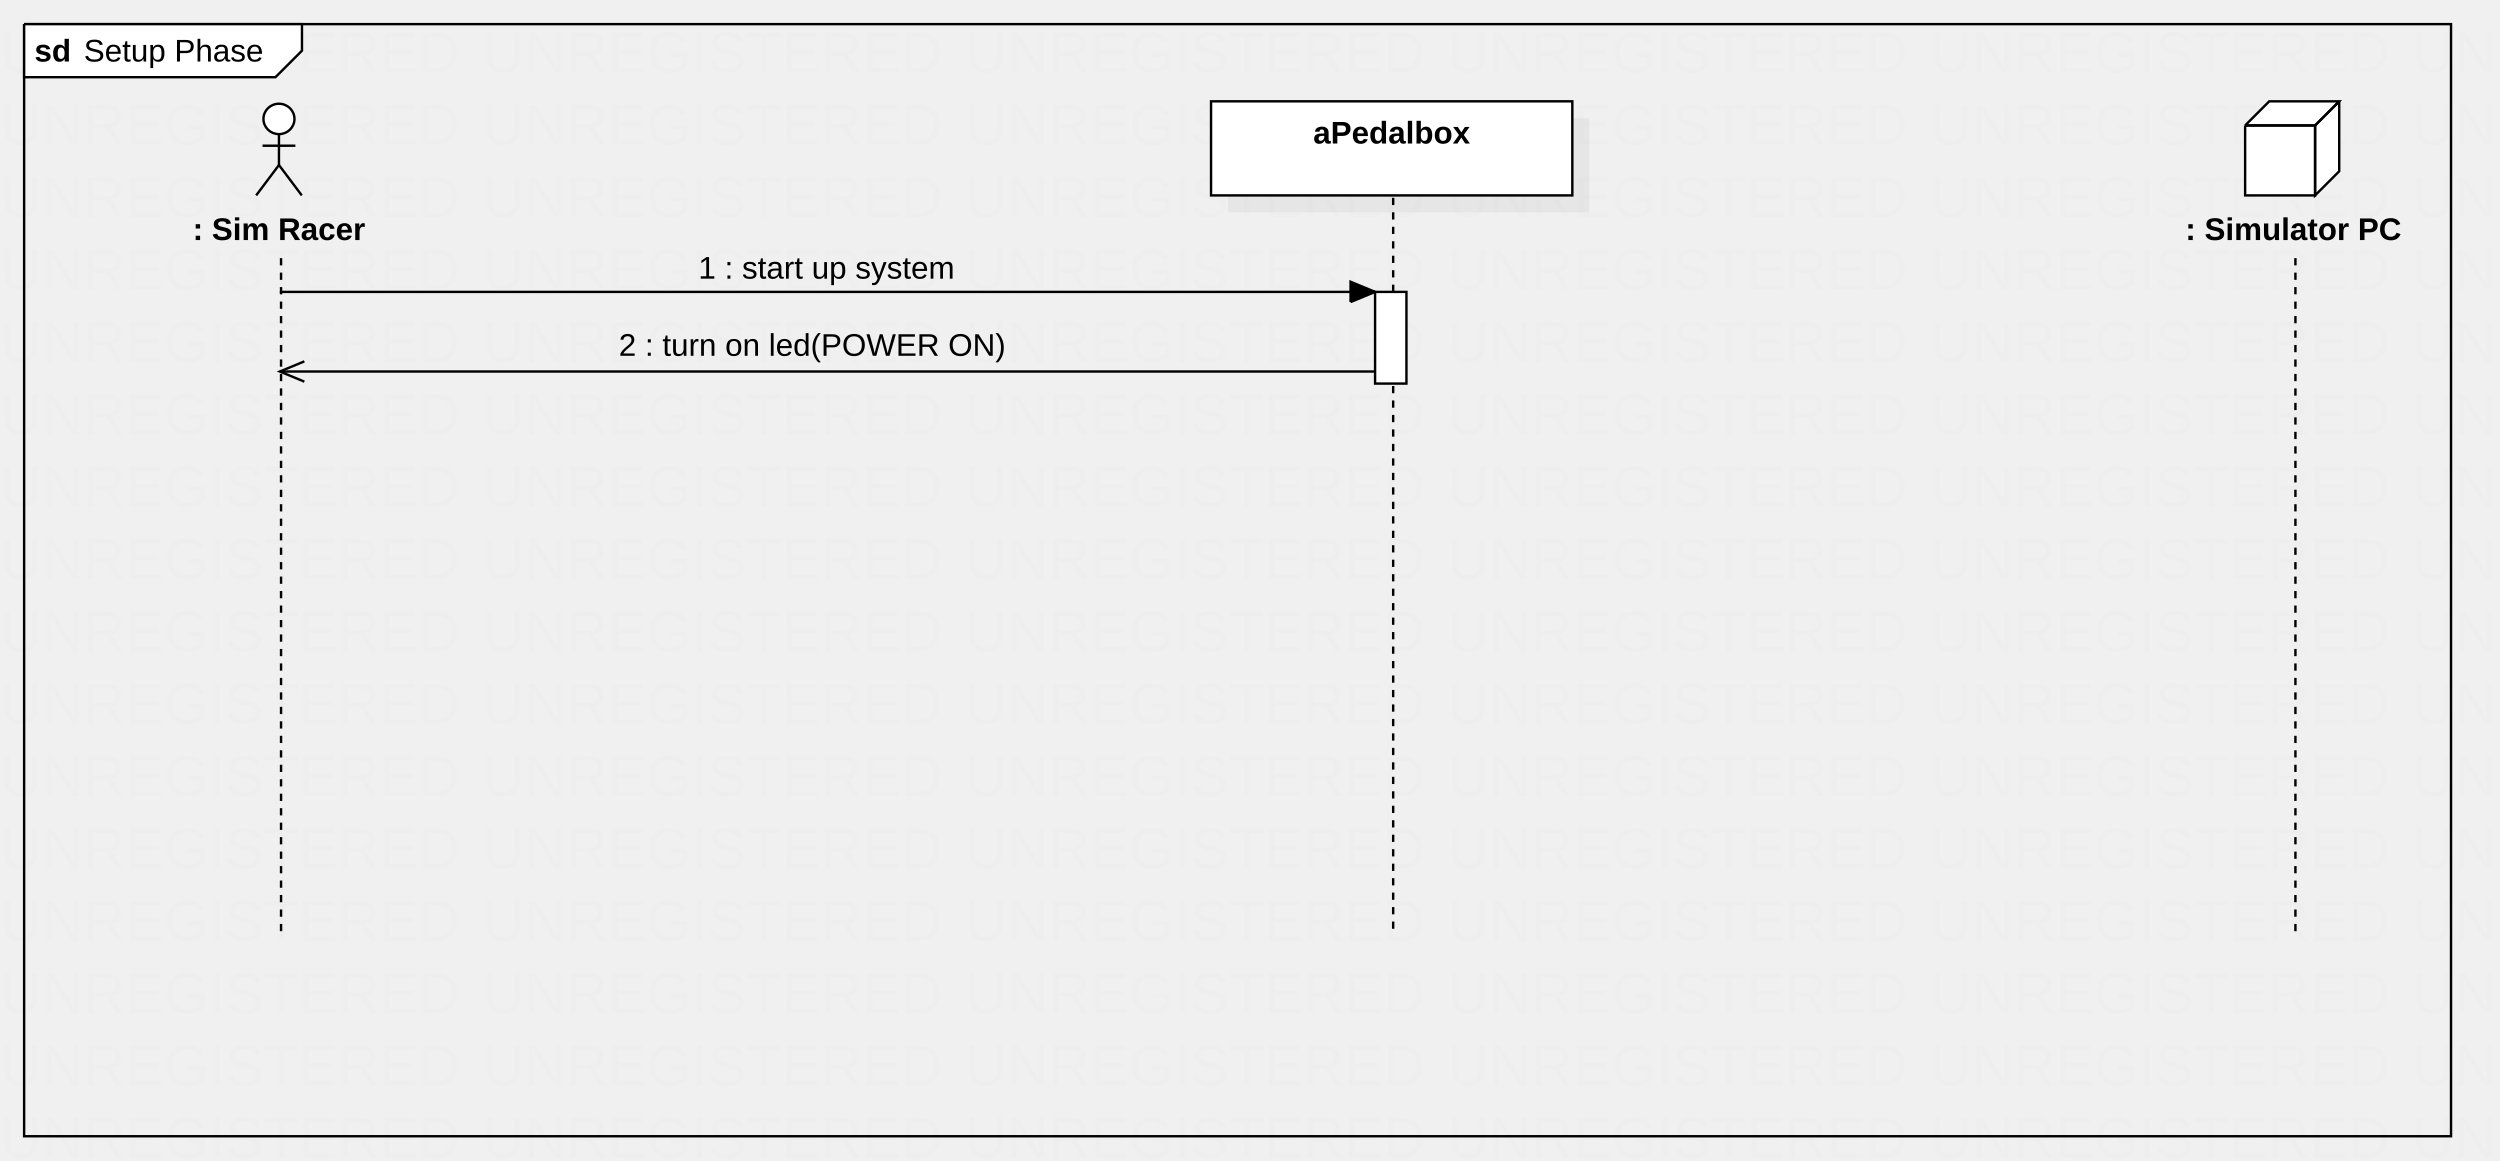
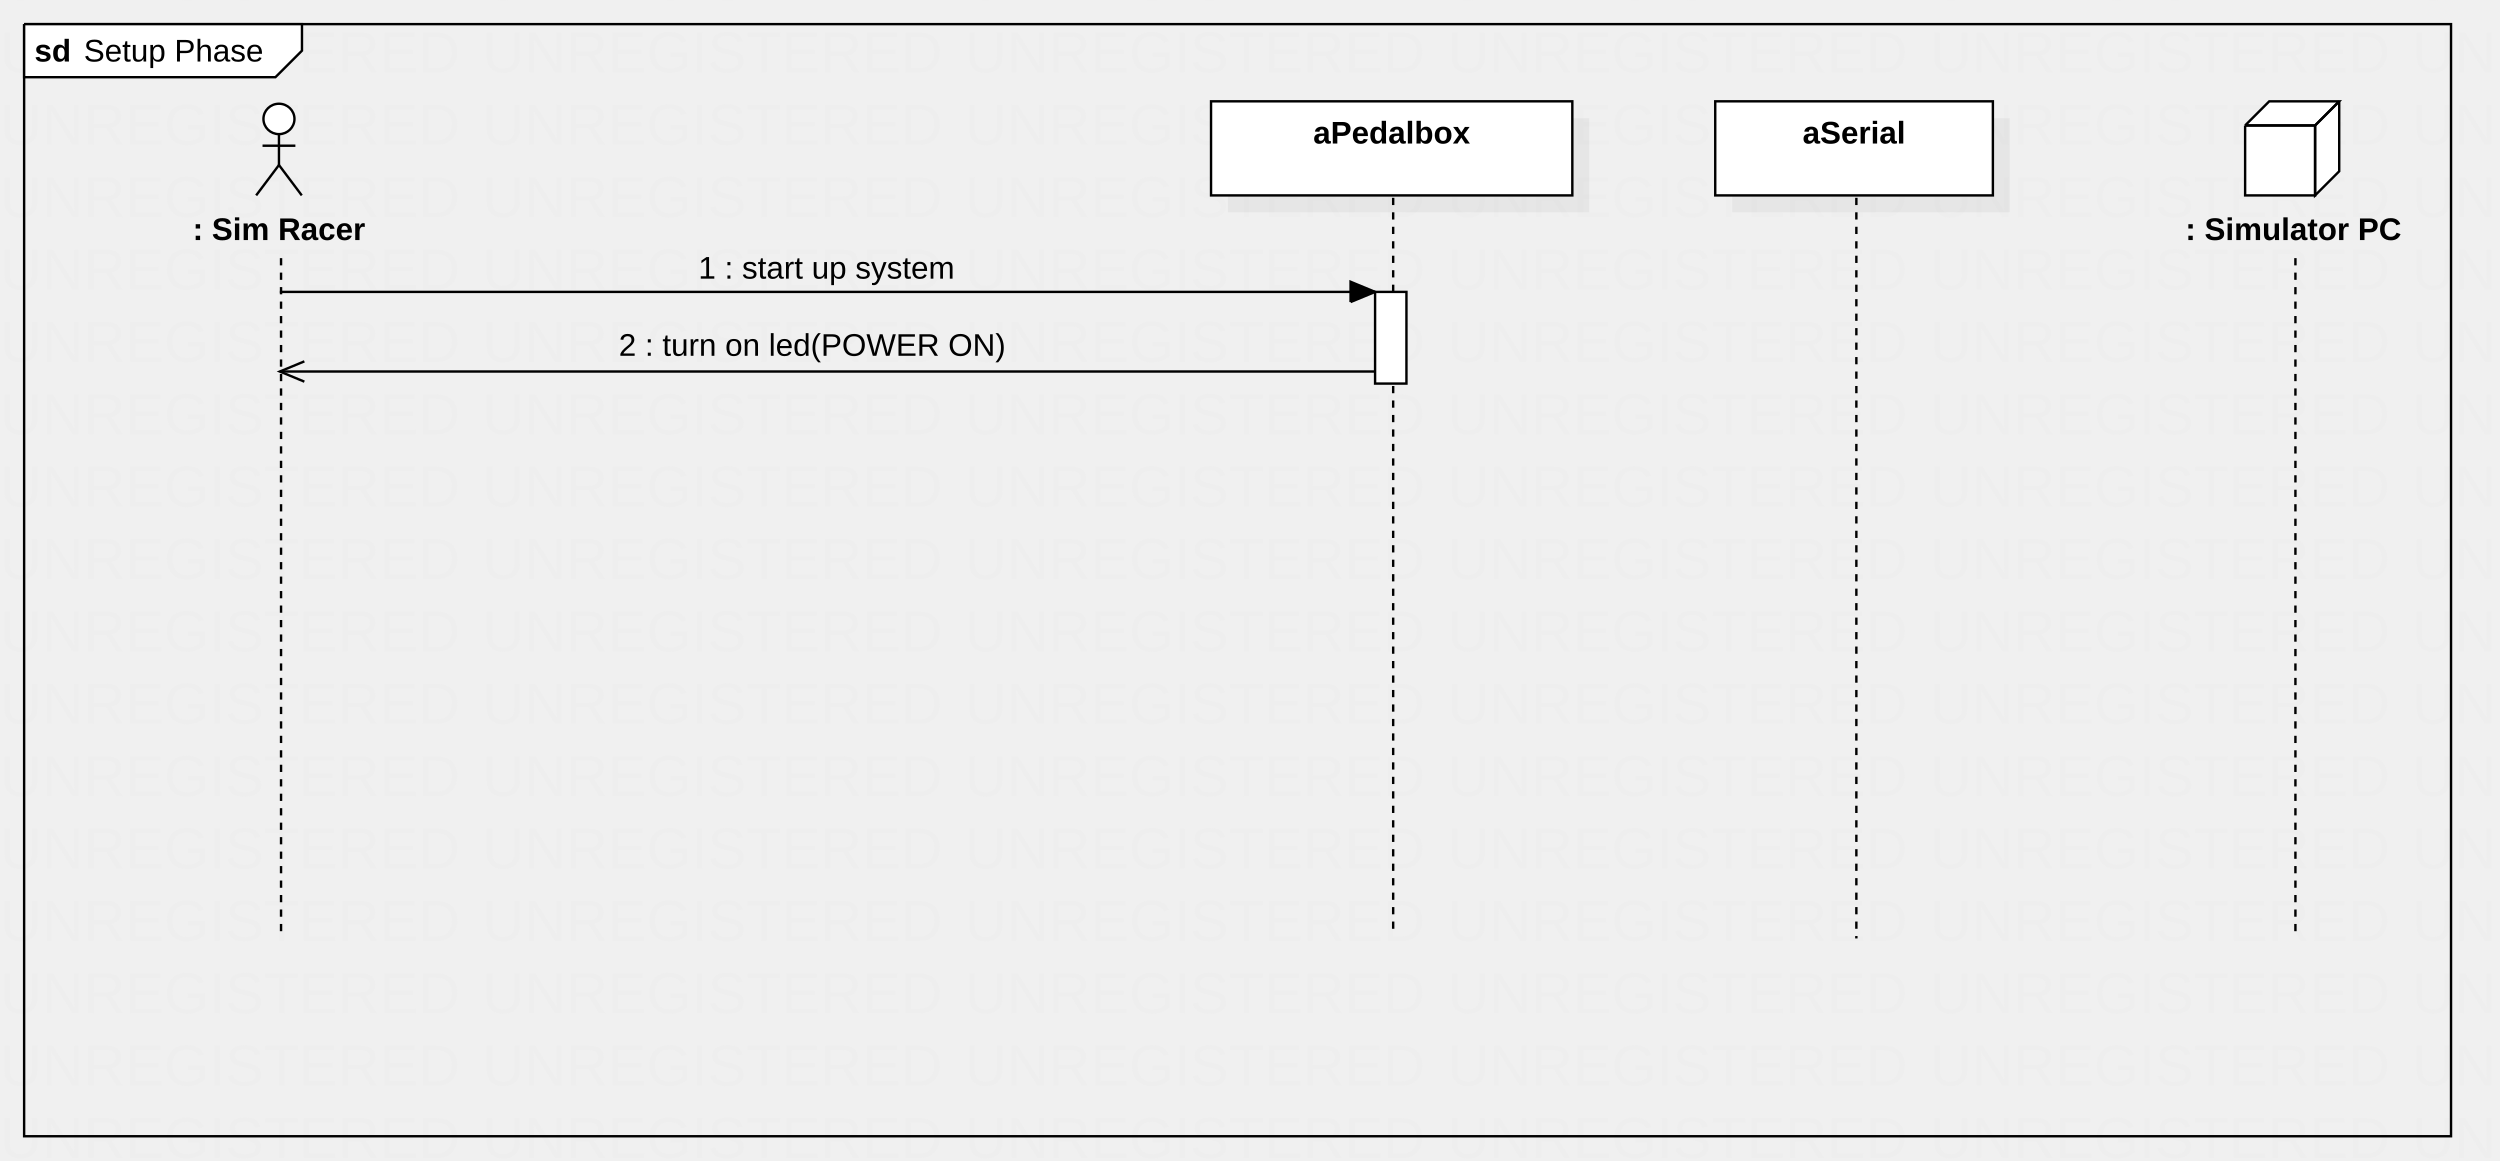
<svg xmlns="http://www.w3.org/2000/svg" version="1.1" width="1036.302" height="481" style="background-color: white">
  <defs />
  <g>
    <text fill="#eeeeee" stroke="none" font-family="Arial" font-size="24px" font-style="normal" font-weight="normal" text-decoration="none" x="0" y="0">UNREGISTERED</text>
    <text fill="#eeeeee" stroke="none" font-family="Arial" font-size="24px" font-style="normal" font-weight="normal" text-decoration="none" x="0" y="30">UNREGISTERED</text>
    <text fill="#eeeeee" stroke="none" font-family="Arial" font-size="24px" font-style="normal" font-weight="normal" text-decoration="none" x="0" y="60">UNREGISTERED</text>
    <text fill="#eeeeee" stroke="none" font-family="Arial" font-size="24px" font-style="normal" font-weight="normal" text-decoration="none" x="0" y="90">UNREGISTERED</text>
    <text fill="#eeeeee" stroke="none" font-family="Arial" font-size="24px" font-style="normal" font-weight="normal" text-decoration="none" x="0" y="120">UNREGISTERED</text>
    <text fill="#eeeeee" stroke="none" font-family="Arial" font-size="24px" font-style="normal" font-weight="normal" text-decoration="none" x="0" y="150">UNREGISTERED</text>
    <text fill="#eeeeee" stroke="none" font-family="Arial" font-size="24px" font-style="normal" font-weight="normal" text-decoration="none" x="0" y="180">UNREGISTERED</text>
    <text fill="#eeeeee" stroke="none" font-family="Arial" font-size="24px" font-style="normal" font-weight="normal" text-decoration="none" x="0" y="210">UNREGISTERED</text>
    <text fill="#eeeeee" stroke="none" font-family="Arial" font-size="24px" font-style="normal" font-weight="normal" text-decoration="none" x="0" y="240">UNREGISTERED</text>
    <text fill="#eeeeee" stroke="none" font-family="Arial" font-size="24px" font-style="normal" font-weight="normal" text-decoration="none" x="0" y="270">UNREGISTERED</text>
    <text fill="#eeeeee" stroke="none" font-family="Arial" font-size="24px" font-style="normal" font-weight="normal" text-decoration="none" x="0" y="300">UNREGISTERED</text>
    <text fill="#eeeeee" stroke="none" font-family="Arial" font-size="24px" font-style="normal" font-weight="normal" text-decoration="none" x="0" y="330">UNREGISTERED</text>
    <text fill="#eeeeee" stroke="none" font-family="Arial" font-size="24px" font-style="normal" font-weight="normal" text-decoration="none" x="0" y="360">UNREGISTERED</text>
    <text fill="#eeeeee" stroke="none" font-family="Arial" font-size="24px" font-style="normal" font-weight="normal" text-decoration="none" x="0" y="390">UNREGISTERED</text>
    <text fill="#eeeeee" stroke="none" font-family="Arial" font-size="24px" font-style="normal" font-weight="normal" text-decoration="none" x="0" y="420">UNREGISTERED</text>
    <text fill="#eeeeee" stroke="none" font-family="Arial" font-size="24px" font-style="normal" font-weight="normal" text-decoration="none" x="0" y="450">UNREGISTERED</text>
    <text fill="#eeeeee" stroke="none" font-family="Arial" font-size="24px" font-style="normal" font-weight="normal" text-decoration="none" x="0" y="480">UNREGISTERED</text>
    <text fill="#eeeeee" stroke="none" font-family="Arial" font-size="24px" font-style="normal" font-weight="normal" text-decoration="none" x="200" y="0">UNREGISTERED</text>
    <text fill="#eeeeee" stroke="none" font-family="Arial" font-size="24px" font-style="normal" font-weight="normal" text-decoration="none" x="200" y="30">UNREGISTERED</text>
    <text fill="#eeeeee" stroke="none" font-family="Arial" font-size="24px" font-style="normal" font-weight="normal" text-decoration="none" x="200" y="60">UNREGISTERED</text>
    <text fill="#eeeeee" stroke="none" font-family="Arial" font-size="24px" font-style="normal" font-weight="normal" text-decoration="none" x="200" y="90">UNREGISTERED</text>
    <text fill="#eeeeee" stroke="none" font-family="Arial" font-size="24px" font-style="normal" font-weight="normal" text-decoration="none" x="200" y="120">UNREGISTERED</text>
    <text fill="#eeeeee" stroke="none" font-family="Arial" font-size="24px" font-style="normal" font-weight="normal" text-decoration="none" x="200" y="150">UNREGISTERED</text>
    <text fill="#eeeeee" stroke="none" font-family="Arial" font-size="24px" font-style="normal" font-weight="normal" text-decoration="none" x="200" y="180">UNREGISTERED</text>
    <text fill="#eeeeee" stroke="none" font-family="Arial" font-size="24px" font-style="normal" font-weight="normal" text-decoration="none" x="200" y="210">UNREGISTERED</text>
    <text fill="#eeeeee" stroke="none" font-family="Arial" font-size="24px" font-style="normal" font-weight="normal" text-decoration="none" x="200" y="240">UNREGISTERED</text>
    <text fill="#eeeeee" stroke="none" font-family="Arial" font-size="24px" font-style="normal" font-weight="normal" text-decoration="none" x="200" y="270">UNREGISTERED</text>
    <text fill="#eeeeee" stroke="none" font-family="Arial" font-size="24px" font-style="normal" font-weight="normal" text-decoration="none" x="200" y="300">UNREGISTERED</text>
    <text fill="#eeeeee" stroke="none" font-family="Arial" font-size="24px" font-style="normal" font-weight="normal" text-decoration="none" x="200" y="330">UNREGISTERED</text>
    <text fill="#eeeeee" stroke="none" font-family="Arial" font-size="24px" font-style="normal" font-weight="normal" text-decoration="none" x="200" y="360">UNREGISTERED</text>
    <text fill="#eeeeee" stroke="none" font-family="Arial" font-size="24px" font-style="normal" font-weight="normal" text-decoration="none" x="200" y="390">UNREGISTERED</text>
    <text fill="#eeeeee" stroke="none" font-family="Arial" font-size="24px" font-style="normal" font-weight="normal" text-decoration="none" x="200" y="420">UNREGISTERED</text>
    <text fill="#eeeeee" stroke="none" font-family="Arial" font-size="24px" font-style="normal" font-weight="normal" text-decoration="none" x="200" y="450">UNREGISTERED</text>
    <text fill="#eeeeee" stroke="none" font-family="Arial" font-size="24px" font-style="normal" font-weight="normal" text-decoration="none" x="200" y="480">UNREGISTERED</text>
    <text fill="#eeeeee" stroke="none" font-family="Arial" font-size="24px" font-style="normal" font-weight="normal" text-decoration="none" x="400" y="0">UNREGISTERED</text>
    <text fill="#eeeeee" stroke="none" font-family="Arial" font-size="24px" font-style="normal" font-weight="normal" text-decoration="none" x="400" y="30">UNREGISTERED</text>
    <text fill="#eeeeee" stroke="none" font-family="Arial" font-size="24px" font-style="normal" font-weight="normal" text-decoration="none" x="400" y="60">UNREGISTERED</text>
    <text fill="#eeeeee" stroke="none" font-family="Arial" font-size="24px" font-style="normal" font-weight="normal" text-decoration="none" x="400" y="90">UNREGISTERED</text>
    <text fill="#eeeeee" stroke="none" font-family="Arial" font-size="24px" font-style="normal" font-weight="normal" text-decoration="none" x="400" y="120">UNREGISTERED</text>
    <text fill="#eeeeee" stroke="none" font-family="Arial" font-size="24px" font-style="normal" font-weight="normal" text-decoration="none" x="400" y="150">UNREGISTERED</text>
    <text fill="#eeeeee" stroke="none" font-family="Arial" font-size="24px" font-style="normal" font-weight="normal" text-decoration="none" x="400" y="180">UNREGISTERED</text>
    <text fill="#eeeeee" stroke="none" font-family="Arial" font-size="24px" font-style="normal" font-weight="normal" text-decoration="none" x="400" y="210">UNREGISTERED</text>
    <text fill="#eeeeee" stroke="none" font-family="Arial" font-size="24px" font-style="normal" font-weight="normal" text-decoration="none" x="400" y="240">UNREGISTERED</text>
    <text fill="#eeeeee" stroke="none" font-family="Arial" font-size="24px" font-style="normal" font-weight="normal" text-decoration="none" x="400" y="270">UNREGISTERED</text>
    <text fill="#eeeeee" stroke="none" font-family="Arial" font-size="24px" font-style="normal" font-weight="normal" text-decoration="none" x="400" y="300">UNREGISTERED</text>
    <text fill="#eeeeee" stroke="none" font-family="Arial" font-size="24px" font-style="normal" font-weight="normal" text-decoration="none" x="400" y="330">UNREGISTERED</text>
    <text fill="#eeeeee" stroke="none" font-family="Arial" font-size="24px" font-style="normal" font-weight="normal" text-decoration="none" x="400" y="360">UNREGISTERED</text>
    <text fill="#eeeeee" stroke="none" font-family="Arial" font-size="24px" font-style="normal" font-weight="normal" text-decoration="none" x="400" y="390">UNREGISTERED</text>
    <text fill="#eeeeee" stroke="none" font-family="Arial" font-size="24px" font-style="normal" font-weight="normal" text-decoration="none" x="400" y="420">UNREGISTERED</text>
    <text fill="#eeeeee" stroke="none" font-family="Arial" font-size="24px" font-style="normal" font-weight="normal" text-decoration="none" x="400" y="450">UNREGISTERED</text>
    <text fill="#eeeeee" stroke="none" font-family="Arial" font-size="24px" font-style="normal" font-weight="normal" text-decoration="none" x="400" y="480">UNREGISTERED</text>
    <text fill="#eeeeee" stroke="none" font-family="Arial" font-size="24px" font-style="normal" font-weight="normal" text-decoration="none" x="600" y="0">UNREGISTERED</text>
    <text fill="#eeeeee" stroke="none" font-family="Arial" font-size="24px" font-style="normal" font-weight="normal" text-decoration="none" x="600" y="30">UNREGISTERED</text>
    <text fill="#eeeeee" stroke="none" font-family="Arial" font-size="24px" font-style="normal" font-weight="normal" text-decoration="none" x="600" y="60">UNREGISTERED</text>
    <text fill="#eeeeee" stroke="none" font-family="Arial" font-size="24px" font-style="normal" font-weight="normal" text-decoration="none" x="600" y="90">UNREGISTERED</text>
    <text fill="#eeeeee" stroke="none" font-family="Arial" font-size="24px" font-style="normal" font-weight="normal" text-decoration="none" x="600" y="120">UNREGISTERED</text>
    <text fill="#eeeeee" stroke="none" font-family="Arial" font-size="24px" font-style="normal" font-weight="normal" text-decoration="none" x="600" y="150">UNREGISTERED</text>
    <text fill="#eeeeee" stroke="none" font-family="Arial" font-size="24px" font-style="normal" font-weight="normal" text-decoration="none" x="600" y="180">UNREGISTERED</text>
    <text fill="#eeeeee" stroke="none" font-family="Arial" font-size="24px" font-style="normal" font-weight="normal" text-decoration="none" x="600" y="210">UNREGISTERED</text>
    <text fill="#eeeeee" stroke="none" font-family="Arial" font-size="24px" font-style="normal" font-weight="normal" text-decoration="none" x="600" y="240">UNREGISTERED</text>
    <text fill="#eeeeee" stroke="none" font-family="Arial" font-size="24px" font-style="normal" font-weight="normal" text-decoration="none" x="600" y="270">UNREGISTERED</text>
    <text fill="#eeeeee" stroke="none" font-family="Arial" font-size="24px" font-style="normal" font-weight="normal" text-decoration="none" x="600" y="300">UNREGISTERED</text>
    <text fill="#eeeeee" stroke="none" font-family="Arial" font-size="24px" font-style="normal" font-weight="normal" text-decoration="none" x="600" y="330">UNREGISTERED</text>
    <text fill="#eeeeee" stroke="none" font-family="Arial" font-size="24px" font-style="normal" font-weight="normal" text-decoration="none" x="600" y="360">UNREGISTERED</text>
    <text fill="#eeeeee" stroke="none" font-family="Arial" font-size="24px" font-style="normal" font-weight="normal" text-decoration="none" x="600" y="390">UNREGISTERED</text>
    <text fill="#eeeeee" stroke="none" font-family="Arial" font-size="24px" font-style="normal" font-weight="normal" text-decoration="none" x="600" y="420">UNREGISTERED</text>
    <text fill="#eeeeee" stroke="none" font-family="Arial" font-size="24px" font-style="normal" font-weight="normal" text-decoration="none" x="600" y="450">UNREGISTERED</text>
    <text fill="#eeeeee" stroke="none" font-family="Arial" font-size="24px" font-style="normal" font-weight="normal" text-decoration="none" x="600" y="480">UNREGISTERED</text>
    <text fill="#eeeeee" stroke="none" font-family="Arial" font-size="24px" font-style="normal" font-weight="normal" text-decoration="none" x="800" y="0">UNREGISTERED</text>
    <text fill="#eeeeee" stroke="none" font-family="Arial" font-size="24px" font-style="normal" font-weight="normal" text-decoration="none" x="800" y="30">UNREGISTERED</text>
    <text fill="#eeeeee" stroke="none" font-family="Arial" font-size="24px" font-style="normal" font-weight="normal" text-decoration="none" x="800" y="60">UNREGISTERED</text>
    <text fill="#eeeeee" stroke="none" font-family="Arial" font-size="24px" font-style="normal" font-weight="normal" text-decoration="none" x="800" y="90">UNREGISTERED</text>
    <text fill="#eeeeee" stroke="none" font-family="Arial" font-size="24px" font-style="normal" font-weight="normal" text-decoration="none" x="800" y="120">UNREGISTERED</text>
    <text fill="#eeeeee" stroke="none" font-family="Arial" font-size="24px" font-style="normal" font-weight="normal" text-decoration="none" x="800" y="150">UNREGISTERED</text>
    <text fill="#eeeeee" stroke="none" font-family="Arial" font-size="24px" font-style="normal" font-weight="normal" text-decoration="none" x="800" y="180">UNREGISTERED</text>
    <text fill="#eeeeee" stroke="none" font-family="Arial" font-size="24px" font-style="normal" font-weight="normal" text-decoration="none" x="800" y="210">UNREGISTERED</text>
    <text fill="#eeeeee" stroke="none" font-family="Arial" font-size="24px" font-style="normal" font-weight="normal" text-decoration="none" x="800" y="240">UNREGISTERED</text>
    <text fill="#eeeeee" stroke="none" font-family="Arial" font-size="24px" font-style="normal" font-weight="normal" text-decoration="none" x="800" y="270">UNREGISTERED</text>
    <text fill="#eeeeee" stroke="none" font-family="Arial" font-size="24px" font-style="normal" font-weight="normal" text-decoration="none" x="800" y="300">UNREGISTERED</text>
    <text fill="#eeeeee" stroke="none" font-family="Arial" font-size="24px" font-style="normal" font-weight="normal" text-decoration="none" x="800" y="330">UNREGISTERED</text>
    <text fill="#eeeeee" stroke="none" font-family="Arial" font-size="24px" font-style="normal" font-weight="normal" text-decoration="none" x="800" y="360">UNREGISTERED</text>
    <text fill="#eeeeee" stroke="none" font-family="Arial" font-size="24px" font-style="normal" font-weight="normal" text-decoration="none" x="800" y="390">UNREGISTERED</text>
    <text fill="#eeeeee" stroke="none" font-family="Arial" font-size="24px" font-style="normal" font-weight="normal" text-decoration="none" x="800" y="420">UNREGISTERED</text>
    <text fill="#eeeeee" stroke="none" font-family="Arial" font-size="24px" font-style="normal" font-weight="normal" text-decoration="none" x="800" y="450">UNREGISTERED</text>
    <text fill="#eeeeee" stroke="none" font-family="Arial" font-size="24px" font-style="normal" font-weight="normal" text-decoration="none" x="800" y="480">UNREGISTERED</text>
    <text fill="#eeeeee" stroke="none" font-family="Arial" font-size="24px" font-style="normal" font-weight="normal" text-decoration="none" x="1000" y="0">UNREGISTERED</text>
    <text fill="#eeeeee" stroke="none" font-family="Arial" font-size="24px" font-style="normal" font-weight="normal" text-decoration="none" x="1000" y="30">UNREGISTERED</text>
    <text fill="#eeeeee" stroke="none" font-family="Arial" font-size="24px" font-style="normal" font-weight="normal" text-decoration="none" x="1000" y="60">UNREGISTERED</text>
    <text fill="#eeeeee" stroke="none" font-family="Arial" font-size="24px" font-style="normal" font-weight="normal" text-decoration="none" x="1000" y="90">UNREGISTERED</text>
    <text fill="#eeeeee" stroke="none" font-family="Arial" font-size="24px" font-style="normal" font-weight="normal" text-decoration="none" x="1000" y="120">UNREGISTERED</text>
    <text fill="#eeeeee" stroke="none" font-family="Arial" font-size="24px" font-style="normal" font-weight="normal" text-decoration="none" x="1000" y="150">UNREGISTERED</text>
    <text fill="#eeeeee" stroke="none" font-family="Arial" font-size="24px" font-style="normal" font-weight="normal" text-decoration="none" x="1000" y="180">UNREGISTERED</text>
    <text fill="#eeeeee" stroke="none" font-family="Arial" font-size="24px" font-style="normal" font-weight="normal" text-decoration="none" x="1000" y="210">UNREGISTERED</text>
    <text fill="#eeeeee" stroke="none" font-family="Arial" font-size="24px" font-style="normal" font-weight="normal" text-decoration="none" x="1000" y="240">UNREGISTERED</text>
    <text fill="#eeeeee" stroke="none" font-family="Arial" font-size="24px" font-style="normal" font-weight="normal" text-decoration="none" x="1000" y="270">UNREGISTERED</text>
    <text fill="#eeeeee" stroke="none" font-family="Arial" font-size="24px" font-style="normal" font-weight="normal" text-decoration="none" x="1000" y="300">UNREGISTERED</text>
    <text fill="#eeeeee" stroke="none" font-family="Arial" font-size="24px" font-style="normal" font-weight="normal" text-decoration="none" x="1000" y="330">UNREGISTERED</text>
    <text fill="#eeeeee" stroke="none" font-family="Arial" font-size="24px" font-style="normal" font-weight="normal" text-decoration="none" x="1000" y="360">UNREGISTERED</text>
    <text fill="#eeeeee" stroke="none" font-family="Arial" font-size="24px" font-style="normal" font-weight="normal" text-decoration="none" x="1000" y="390">UNREGISTERED</text>
    <text fill="#eeeeee" stroke="none" font-family="Arial" font-size="24px" font-style="normal" font-weight="normal" text-decoration="none" x="1000" y="420">UNREGISTERED</text>
    <text fill="#eeeeee" stroke="none" font-family="Arial" font-size="24px" font-style="normal" font-weight="normal" text-decoration="none" x="1000" y="450">UNREGISTERED</text>
    <text fill="#eeeeee" stroke="none" font-family="Arial" font-size="24px" font-style="normal" font-weight="normal" text-decoration="none" x="1000" y="480">UNREGISTERED</text>
    <g transform="translate(2,2) scale(1,1)">
      <path fill="none" stroke="#000000" d="M 8 8 L 1014 8 L 1014 469 L 8 469 L 8 8" stroke-miterlimit="10" />
    </g>
    <g transform="translate(2,2) scale(1,1)">
      <path fill="#ffffff" stroke="none" d="M 8 8 L 8 30 L 112.175 30 L 123.175 19 L 123.175 8 L 8 8" />
    </g>
    <g transform="translate(2,2) scale(1,1)">
      <path fill="none" stroke="#000000" d="M 8 8 L 8 30 L 112.175 30 L 123.175 19 L 123.175 8 L 8 8 L 8 8" stroke-miterlimit="10" />
    </g>
    <g transform="translate(2,2) scale(1,1)">
      <g>
        <path fill="none" stroke="none" />
        <text fill="#000000" stroke="none" font-family="Arial" font-size="13px" font-style="normal" font-weight="normal" text-decoration="none" x="32.73" y="23.5">Setup Phase</text>
      </g>
    </g>
    <g transform="translate(2,2) scale(1,1)">
      <g>
        <path fill="none" stroke="none" />
        <text fill="#000000" stroke="none" font-family="Arial" font-size="13px" font-style="normal" font-weight="bold" text-decoration="none" x="12.28" y="23.5">sd</text>
      </g>
    </g>
    <g transform="translate(2,2) scale(1,1)">
      <path fill="#ffffff" stroke="none" d="M 107.205 47.3 C 107.205 43.821 110.083 41 113.634 41 C 117.185 41 120.063 43.821 120.063 47.3 C 120.063 50.779 117.185 53.6 113.634 53.6 C 110.083 53.6 107.205 50.779 107.205 47.3 Z" />
    </g>
    <g transform="translate(2,2) scale(1,1)">
      <path fill="none" stroke="#000000" d="M 107.205 47.3 C 107.205 43.821 110.083 41 113.634 41 C 117.185 41 120.063 43.821 120.063 47.3 C 120.063 50.779 117.185 53.6 113.634 53.6 C 110.083 53.6 107.205 50.779 107.205 47.3 Z" stroke-miterlimit="10" />
    </g>
    <g transform="translate(2,2) scale(1,1)">
      <path fill="none" stroke="#000000" d="M 113.634 53.6 L 113.634 66.4" stroke-miterlimit="10" />
    </g>
    <g transform="translate(2,2) scale(1,1)">
      <path fill="none" stroke="#000000" d="M 106.827 58.4 L 120.441 58.4" stroke-miterlimit="10" />
    </g>
    <g transform="translate(2,2) scale(1,1)">
      <path fill="none" stroke="#000000" d="M 113.634 66.4 L 104.179 79" stroke-miterlimit="10" />
    </g>
    <g transform="translate(2,2) scale(1,1)">
      <path fill="none" stroke="#000000" d="M 113.634 66.4 L 123.089 79" stroke-miterlimit="10" />
    </g>
    <g transform="translate(2,2) scale(1,1)">
      <g>
        <path fill="none" stroke="none" />
        <text fill="#000000" stroke="none" font-family="Arial" font-size="13px" font-style="normal" font-weight="bold" text-decoration="none" x="77.868" y="97.5">: Sim Racer</text>
      </g>
    </g>
    <g transform="translate(2,2) scale(1,1)">
      <path fill="none" stroke="#000000" d="M 114.5 105 L 114.5 385" stroke-miterlimit="10" stroke-dasharray="3" />
    </g>
    <g transform="translate(2,2) scale(1,1)">
      <path fill="#ffffff" stroke="none" d="M 928.651 50 L 957.651 50 L 957.651 79 L 928.651 79" />
    </g>
    <g transform="translate(2,2) scale(1,1)">
      <path fill="#ffffff" stroke="none" d="M 928.651 50 L 938.651 40 L 967.651 40 L 957.651 50" />
    </g>
    <g transform="translate(2,2) scale(1,1)">
      <path fill="#ffffff" stroke="none" d="M 967.651 40 L 957.651 50 L 957.651 79 L 967.651 69" />
    </g>
    <g transform="translate(2,2) scale(1,1)">
      <path fill="none" stroke="#000000" d="M 928.651 50 L 957.651 50 L 957.651 79 L 928.651 79 L 928.651 50" stroke-miterlimit="10" />
    </g>
    <g transform="translate(2,2) scale(1,1)">
      <path fill="none" stroke="#000000" d="M 928.651 50 L 938.651 40 L 967.651 40 L 957.651 50 L 928.651 50" stroke-miterlimit="10" />
    </g>
    <g transform="translate(2,2) scale(1,1)">
      <path fill="none" stroke="#000000" d="M 967.651 40 L 957.651 50 L 957.651 79 L 967.651 69 L 967.651 40" stroke-miterlimit="10" />
    </g>
    <g transform="translate(2,2) scale(1,1)">
      <g>
        <path fill="none" stroke="none" />
        <text fill="#000000" stroke="none" font-family="Arial" font-size="13px" font-style="normal" font-weight="bold" text-decoration="none" x="903.868" y="97.5">: Simulator PC</text>
      </g>
    </g>
    <g transform="translate(2,2) scale(1,1)">
      <path fill="none" stroke="#000000" d="M 949.5 105 L 949.5 387" stroke-miterlimit="10" stroke-dasharray="3" />
    </g>
    <g transform="translate(2,2) scale(1,1)">
      <rect fill="#C0C0C0" stroke="none" x="507" y="47" width="149.762" height="39" opacity="0.2" />
    </g>
    <g transform="translate(2,2) scale(1,1)">
      <rect fill="#ffffff" stroke="none" x="500" y="40" width="149.762" height="39" />
    </g>
    <g transform="translate(2,2) scale(1,1)">
      <path fill="none" stroke="#000000" d="M 500 40 L 649.762 40 L 649.762 79 L 500 79 L 500 40 Z Z" stroke-miterlimit="10" />
    </g>
    <g transform="translate(2,2) scale(1,1)">
      <g>
        <path fill="none" stroke="none" />
        <text fill="#000000" stroke="none" font-family="Arial" font-size="13px" font-style="normal" font-weight="bold" text-decoration="none" x="542.368" y="57.5">aPedalbox</text>
      </g>
    </g>
    <g transform="translate(2,2) scale(1,1)">
      <path fill="none" stroke="#000000" d="M 575.5 80 L 575.5 385" stroke-miterlimit="10" stroke-dasharray="3" />
    </g>
    <g transform="translate(2,2) scale(1,1)">
+       <rect fill="#C0C0C0" stroke="none" x="716" y="47" width="115.091" height="39" opacity="0.2" />
+     </g>
+     <g transform="translate(2,2) scale(1,1)">
+       <rect fill="#ffffff" stroke="none" x="709" y="40" width="115.091" height="39" />
+     </g>
+     <g transform="translate(2,2) scale(1,1)">
+       <path fill="none" stroke="#000000" d="M 709 40 L 824.091 40 L 824.091 79 L 709 79 L 709 40 Z Z" stroke-miterlimit="10" />
+     </g>
+     <g transform="translate(2,2) scale(1,1)">
+       <g>
+         <path fill="none" stroke="none" />
+         <text fill="#000000" stroke="none" font-family="Arial" font-size="13px" font-style="normal" font-weight="bold" text-decoration="none" x="745.224" y="57.5">aSerial</text>
+       </g>
+     </g>
+     <g transform="translate(2,2) scale(1,1)">
+       <path fill="none" stroke="#000000" d="M 767.5 80 L 767.5 387" stroke-miterlimit="10" stroke-dasharray="3" />
+     </g>
+     <g transform="translate(2,2) scale(1,1)">
      <path fill="none" stroke="#000000" d="M 114 119 L 568 119" stroke-miterlimit="10" />
    </g>
    <g transform="translate(2,2) scale(1,1)">
      <path fill="#000000" stroke="none" d="M 557.837 123.21 L 568 119 L 557.837 114.79" />
    </g>
    <g transform="translate(2,2) scale(1,1)">
      <path fill="none" stroke="#000000" d="M 557.837 123.21 L 568 119 L 557.837 114.79 L 557.837 123.21" stroke-miterlimit="10" />
    </g>
    <g transform="translate(2,2) scale(1,1)">
      <g>
        <path fill="none" stroke="none" />
        <text fill="#000000" stroke="none" font-family="Arial" font-size="13px" font-style="normal" font-weight="normal" text-decoration="none" x="287.5" y="113.5">1 : start up system</text>
      </g>
    </g>
    <g transform="translate(2,2) scale(1,1)">
      <rect fill="#ffffff" stroke="none" x="568" y="119" width="13" height="38" />
    </g>
    <g transform="translate(2,2) scale(1,1)">
      <path fill="none" stroke="#000000" d="M 568 119 L 581 119 L 581 157 L 568 157 L 568 119 Z Z" stroke-miterlimit="10" />
    </g>
    <g transform="translate(2,2) scale(1,1)">
      <path fill="none" stroke="#000000" d="M 568 152 L 114 152" stroke-miterlimit="10" />
    </g>
    <g transform="translate(2,2) scale(1,1)">
      <path fill="none" stroke="#000000" d="M 124.163 147.79 L 114 152 L 124.163 156.21" stroke-miterlimit="10" />
    </g>
    <g transform="translate(2,2) scale(1,1)">
      <g>
        <path fill="none" stroke="none" />
        <text fill="#000000" stroke="none" font-family="Arial" font-size="13px" font-style="normal" font-weight="normal" text-decoration="none" x="254.5" y="145.5">2 : turn on led(POWER ON)</text>
      </g>
    </g>
  </g>
</svg>
